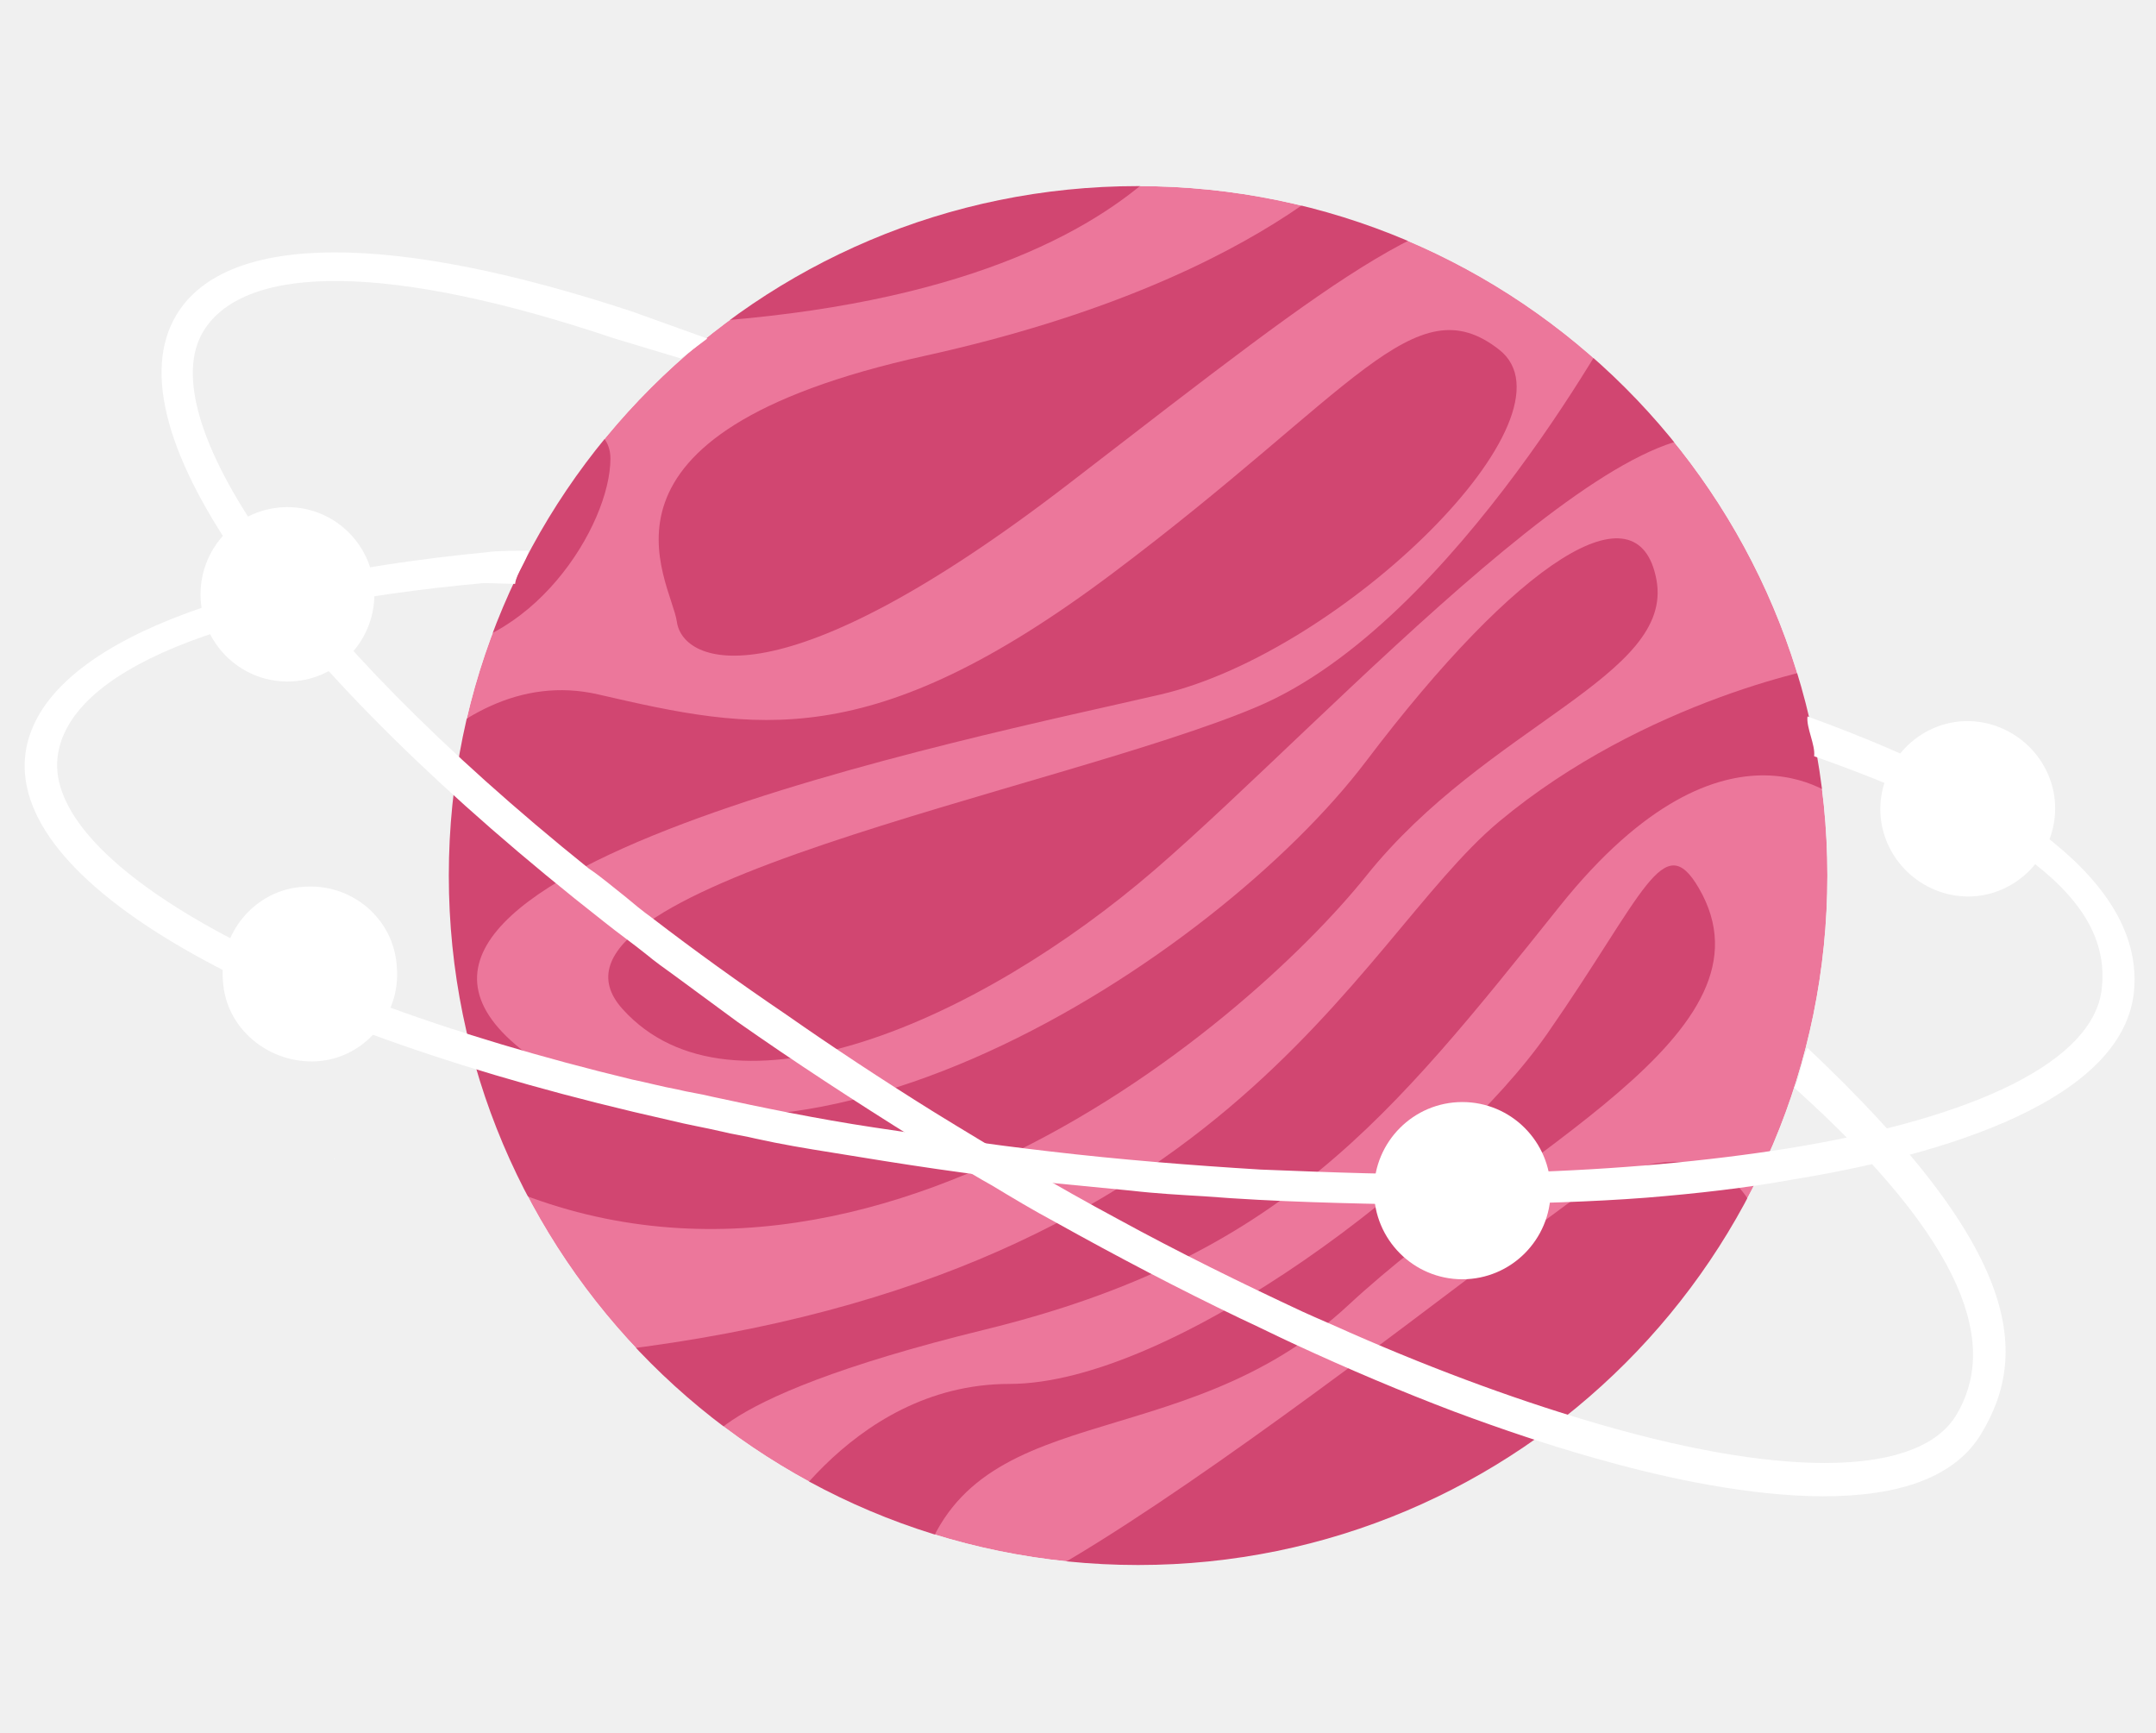
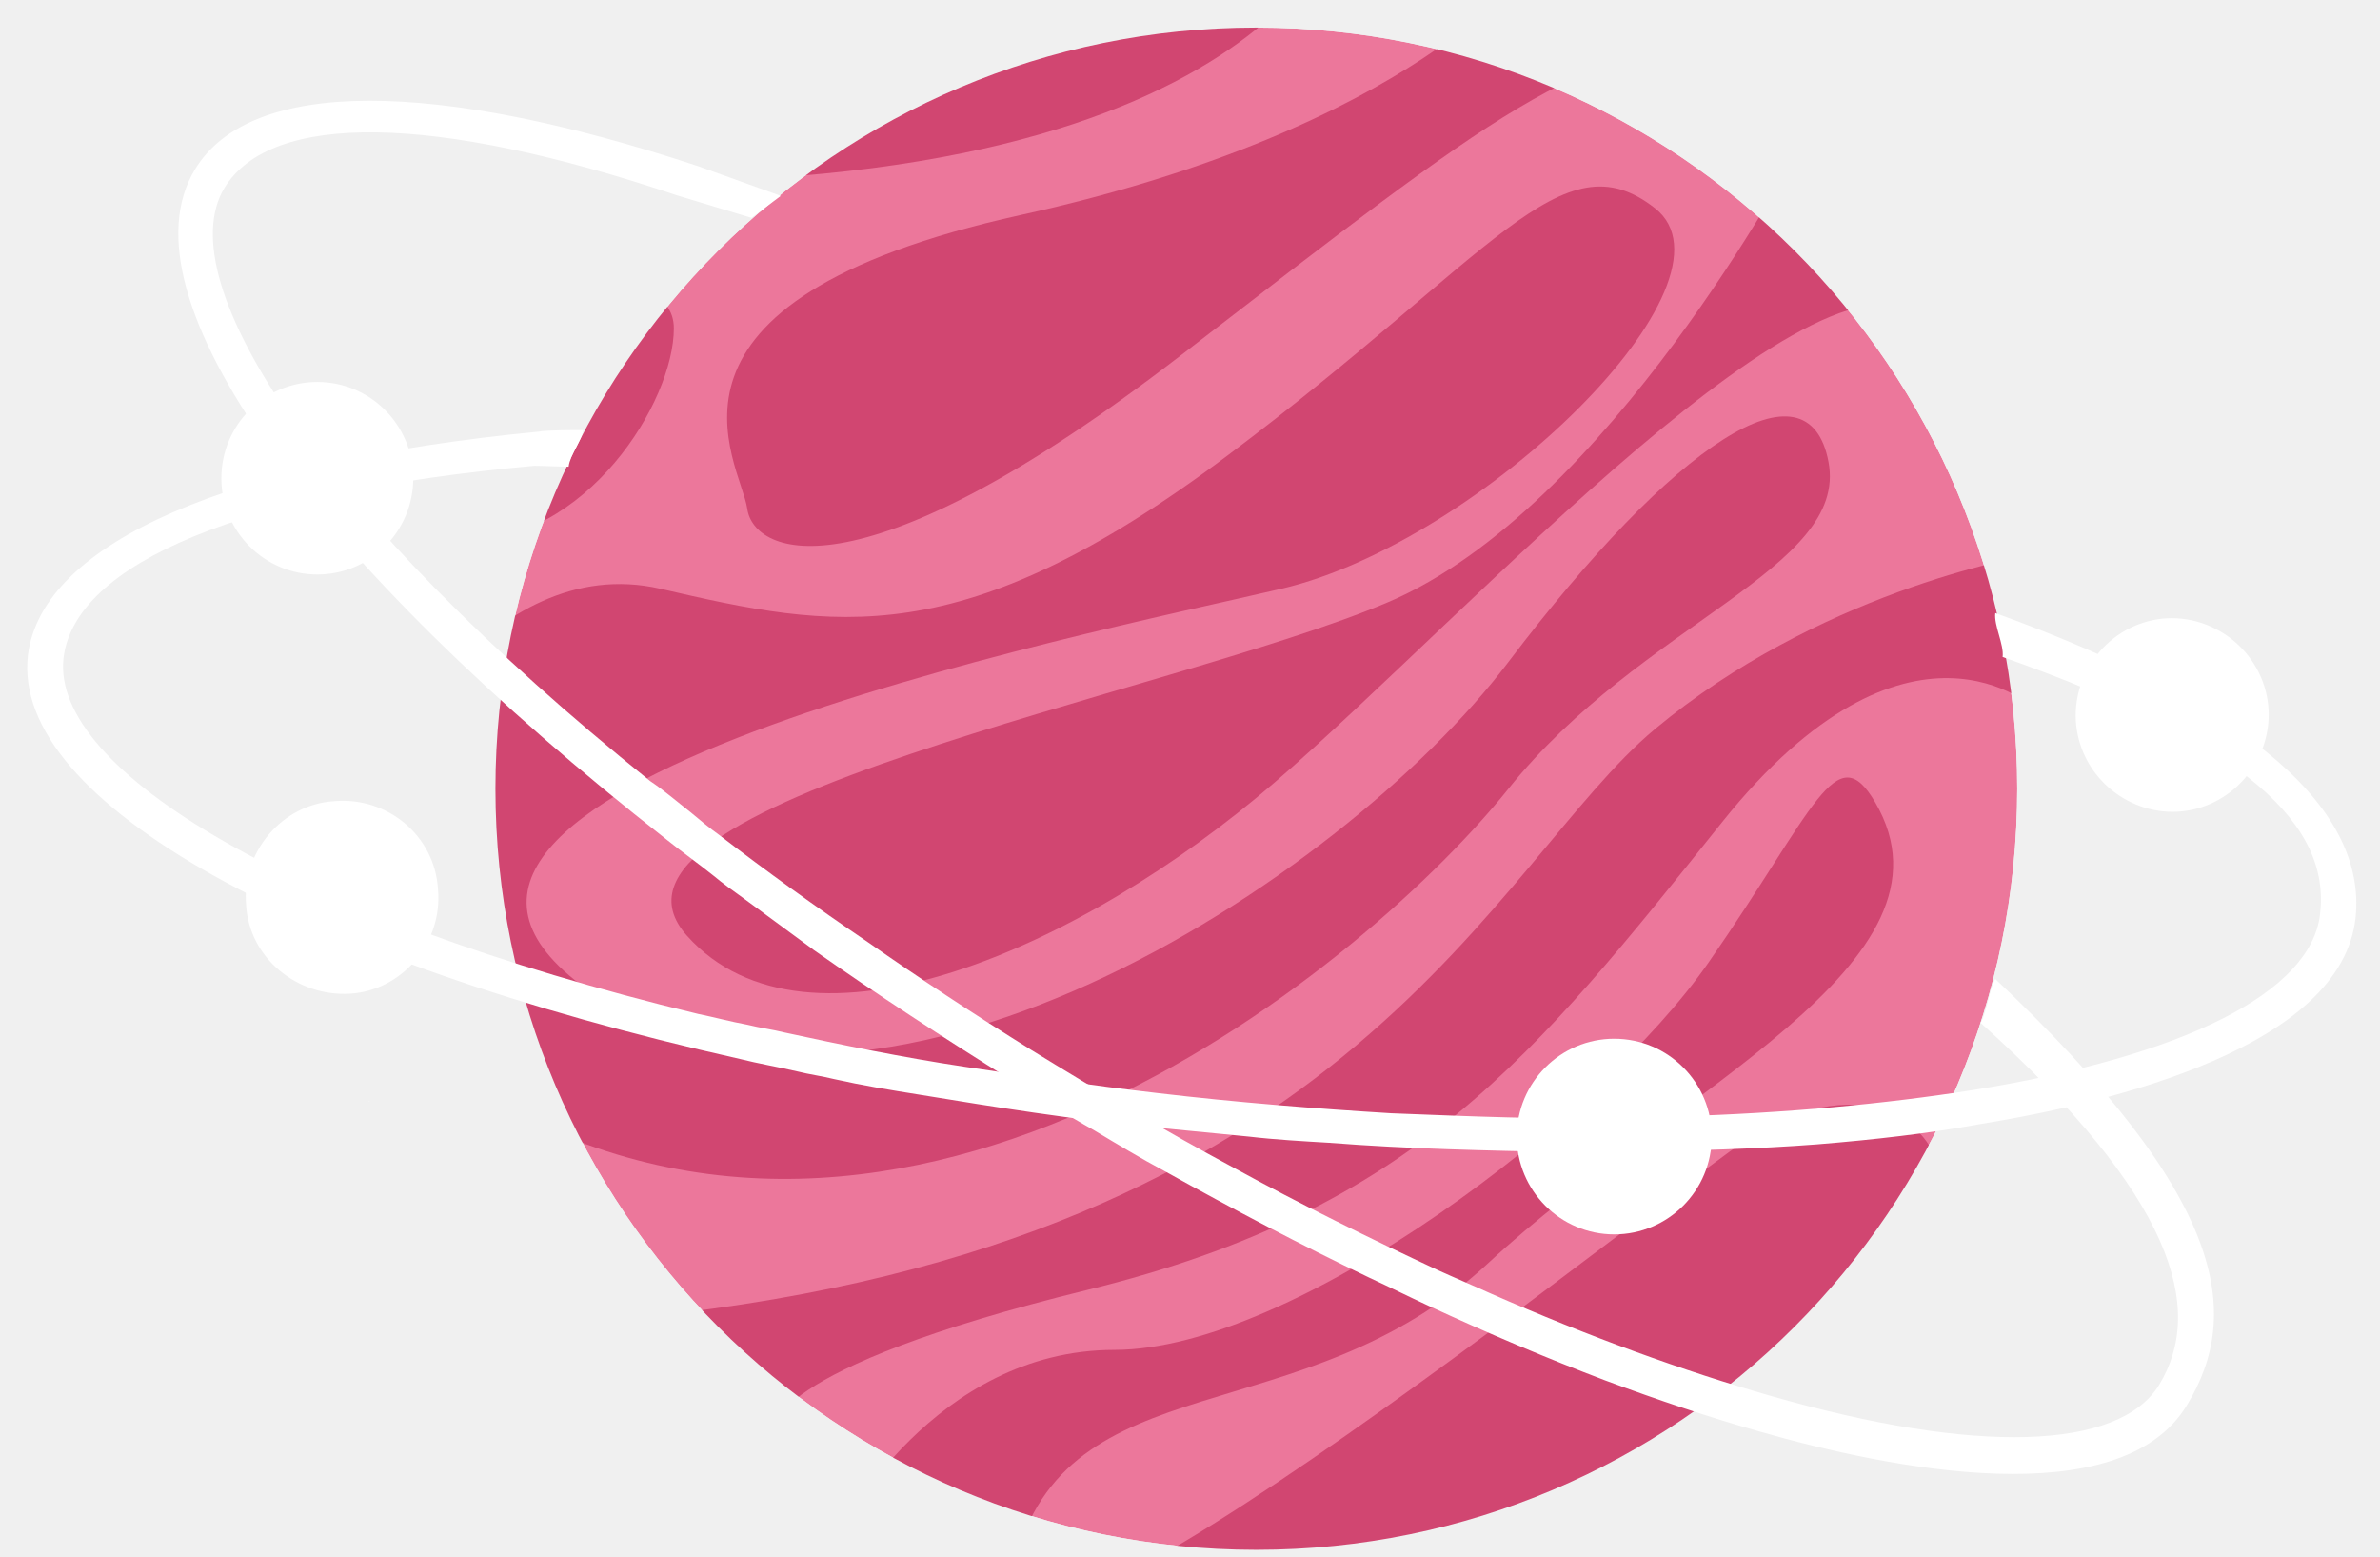
- <svg xmlns="http://www.w3.org/2000/svg" fill="none" height="49" viewBox="0 0 78 51" width="61">
+ <svg xmlns="http://www.w3.org/2000/svg" fill="none" height="49" viewBox="0 0 78 51">
  <mask height="51" id="mask0" mask-type="alpha" maskUnits="userSpaceOnUse" width="51" x="16" y="0">
    <circle cx="41.174" cy="25.84" fill="#C4C4C4" r="24.937" />
  </mask>
  <g mask="url(#mask0)">
    <circle cx="41.174" cy="25.84" fill="#EC779B" r="24.937" />
    <path d="M50.083 -1.053C50.083 -1.053 46.365 4.197 33.46 7.042C20.555 9.887 24.273 15.136 24.489 16.666C24.706 18.195 28.21 19.73 38.71 11.635C49.21 3.541 51.615 1.572 56.865 1.355C62.115 1.139 50.083 -1.053 50.083 -1.053Z" fill="#D14671" />
    <path d="M44.177 -3.022C44.177 -3.022 41.992 6.386 19.459 5.949C19.459 5.949 40.239 -3.458 44.177 -3.022Z" fill="#D14671" />
    <path d="M16.615 9.667C16.615 9.667 22.084 8.354 22.084 10.759C22.084 13.164 19.24 17.761 15.086 17.761C10.932 17.761 16.615 9.667 16.615 9.667Z" fill="#D14671" />
    <path d="M12.241 25.416C12.241 25.416 15.958 17.978 21.648 19.29C27.338 20.603 31.492 21.479 40.239 14.917C48.987 8.354 51.179 4.417 54.24 6.822C57.302 9.227 48.554 17.761 41.992 19.29C35.429 20.82 10.052 25.853 19.24 32.415C28.427 38.978 43.96 28.918 49.427 21.699C54.893 14.48 59.27 11.635 59.926 15.136C60.583 18.637 53.804 20.386 49.427 25.853C45.05 31.319 29.739 44.447 15.522 35.696C1.305 26.945 12.241 25.416 12.241 25.416Z" fill="#D14671" />
    <path d="M58.834 5.073C58.834 5.073 52.708 16.666 45.489 19.73C38.271 22.795 18.584 26.293 22.521 30.666C26.458 35.04 35.429 31.103 41.772 25.636C48.114 20.17 59.927 7.042 63.208 10.543C66.489 14.044 58.834 5.073 58.834 5.073Z" fill="#D14671" />
    <path d="M66.709 18.198C66.052 18.198 59.49 19.51 54.24 23.884C48.99 28.258 44.397 40.73 21.208 43.135L25.366 46.852C25.366 46.852 24.929 44.883 35.645 42.259C46.362 39.634 50.303 34.603 56.429 26.948C62.555 19.293 66.709 23.228 66.709 23.228V18.198Z" fill="#D14671" />
    <path d="M27.554 50.134C27.554 50.134 30.616 44.227 36.522 44.227C42.428 44.227 52.492 36.572 55.989 31.542C59.487 26.512 60.173 24.087 61.459 26.292C64.52 31.542 54.897 35.696 48.771 41.386C42.645 47.076 34.954 44.516 33.241 51.23C31.528 57.943 55.799 38.039 57.742 37.009C61.459 35.04 63.648 37.009 63.648 38.978C63.648 40.946 55.989 54.291 47.898 54.291C39.806 54.291 27.771 54.947 27.771 51.01" fill="#D14671" />
  </g>
  <path d="M65.392 20.085C65.342 20.492 65.683 21.117 65.632 21.524C73.697 24.372 76.389 27.063 76.034 29.963C75.729 32.507 71.621 34.592 64.672 35.711C61.781 36.169 58.484 36.474 54.984 36.576C54.376 36.576 53.716 36.627 53.108 36.627C50.673 36.678 48.188 36.576 45.601 36.474C43.115 36.322 40.529 36.118 37.942 35.813C35.761 35.559 33.63 35.254 31.601 34.948C29.573 34.643 27.594 34.236 25.718 33.829C25.312 33.727 24.906 33.677 24.5 33.575C23.942 33.473 23.384 33.321 22.877 33.219C9.588 30.014 1.676 25.232 2.081 21.569C2.436 18.466 7.965 16.126 17.501 15.261C17.754 15.261 18.382 15.29 18.635 15.29C18.686 14.883 19.064 14.447 19.115 14.091C18.811 14.091 17.907 14.091 17.653 14.142C7.61 15.109 1.371 17.754 0.915 21.468C0.357 26.3 9.943 31.489 24.247 34.694C24.855 34.847 25.464 34.948 26.123 35.101C26.529 35.203 26.935 35.254 27.341 35.355C28.254 35.559 29.167 35.711 30.131 35.864C32.616 36.271 35.152 36.678 37.789 36.932C38.855 37.034 39.869 37.136 40.934 37.238C41.797 37.339 42.709 37.39 43.572 37.441C46.159 37.645 48.745 37.695 51.18 37.746C51.89 37.746 52.6 37.746 53.31 37.746C55.491 37.695 57.571 37.645 59.549 37.492C61.426 37.339 63.201 37.136 64.875 36.831C69.288 36.118 76.744 34.287 77.2 30.065C77.555 26.606 73.965 23.188 65.392 20.085Z" fill="white" />
  <path d="M14.356 29.148C14.508 30.878 13.189 32.455 11.465 32.557C9.74 32.658 8.168 31.387 8.066 29.657C7.914 27.927 9.233 26.351 10.957 26.249C12.682 26.096 14.255 27.368 14.356 29.148Z" fill="white" />
  <path d="M74.157 22.332C74.765 23.96 73.903 25.791 72.28 26.402C70.657 27.012 68.831 26.147 68.222 24.519C67.614 22.892 68.476 21.06 70.099 20.45C71.722 19.839 73.548 20.704 74.157 22.332Z" fill="white" />
  <path d="M52.904 40.442C54.669 40.442 56.1 39.007 56.1 37.237C56.1 35.467 54.669 34.032 52.904 34.032C51.14 34.032 49.709 35.467 49.709 37.237C49.709 39.007 51.14 40.442 52.904 40.442Z" fill="white" />
  <path d="M12.124 36.067C12.124 36.067 12.073 36.119 12.124 36.067C12.073 36.119 12.073 36.067 12.124 36.067C12.073 36.016 12.073 36.016 12.124 36.067C12.073 36.016 12.073 36.016 12.124 36.067Z" fill="white" />
  <path d="M65.392 32.074C65.19 32.43 65.116 33.157 64.913 33.513C71.253 39.21 72.28 42.884 70.759 45.377C69.44 47.513 64.773 47.666 58.028 45.733C55.187 44.919 52.093 43.8 48.847 42.375C48.289 42.121 47.68 41.867 47.122 41.612C44.941 40.595 42.659 39.476 40.427 38.255C38.246 37.085 36.014 35.762 33.782 34.389C31.906 33.219 30.131 32.049 28.457 30.878C26.732 29.709 25.109 28.538 23.587 27.369C23.232 27.114 22.928 26.86 22.624 26.605C22.167 26.249 21.761 25.893 21.305 25.588C10.603 16.991 5.48 9.259 7.356 6.155C8.878 3.663 14.204 3.714 22.218 6.41L24.63 7.137L25.589 6.417L22.877 5.443C14.255 2.595 8.219 2.544 6.393 5.545C3.857 9.716 10.298 18.466 21.863 27.521C22.37 27.928 22.877 28.284 23.384 28.691C23.689 28.945 24.044 29.2 24.399 29.454C25.16 30.014 25.921 30.573 26.681 31.133C28.71 32.557 30.891 33.982 33.174 35.406C34.087 35.966 34.949 36.525 35.862 37.034C36.623 37.492 37.384 37.95 38.145 38.356C40.427 39.628 42.659 40.798 44.891 41.867C45.55 42.172 46.159 42.477 46.818 42.782C48.796 43.698 50.724 44.512 52.6 45.224C54.376 45.885 56.049 46.445 57.672 46.903C61.933 48.124 69.491 49.65 71.672 46.038C73.498 43.037 73.001 39.247 65.392 32.074Z" fill="white" />
  <path d="M10.399 18.822C12.136 18.822 13.544 17.41 13.544 15.668C13.544 13.926 12.136 12.514 10.399 12.514C8.663 12.514 7.255 13.926 7.255 15.668C7.255 17.41 8.663 18.822 10.399 18.822Z" fill="white" />
</svg>
